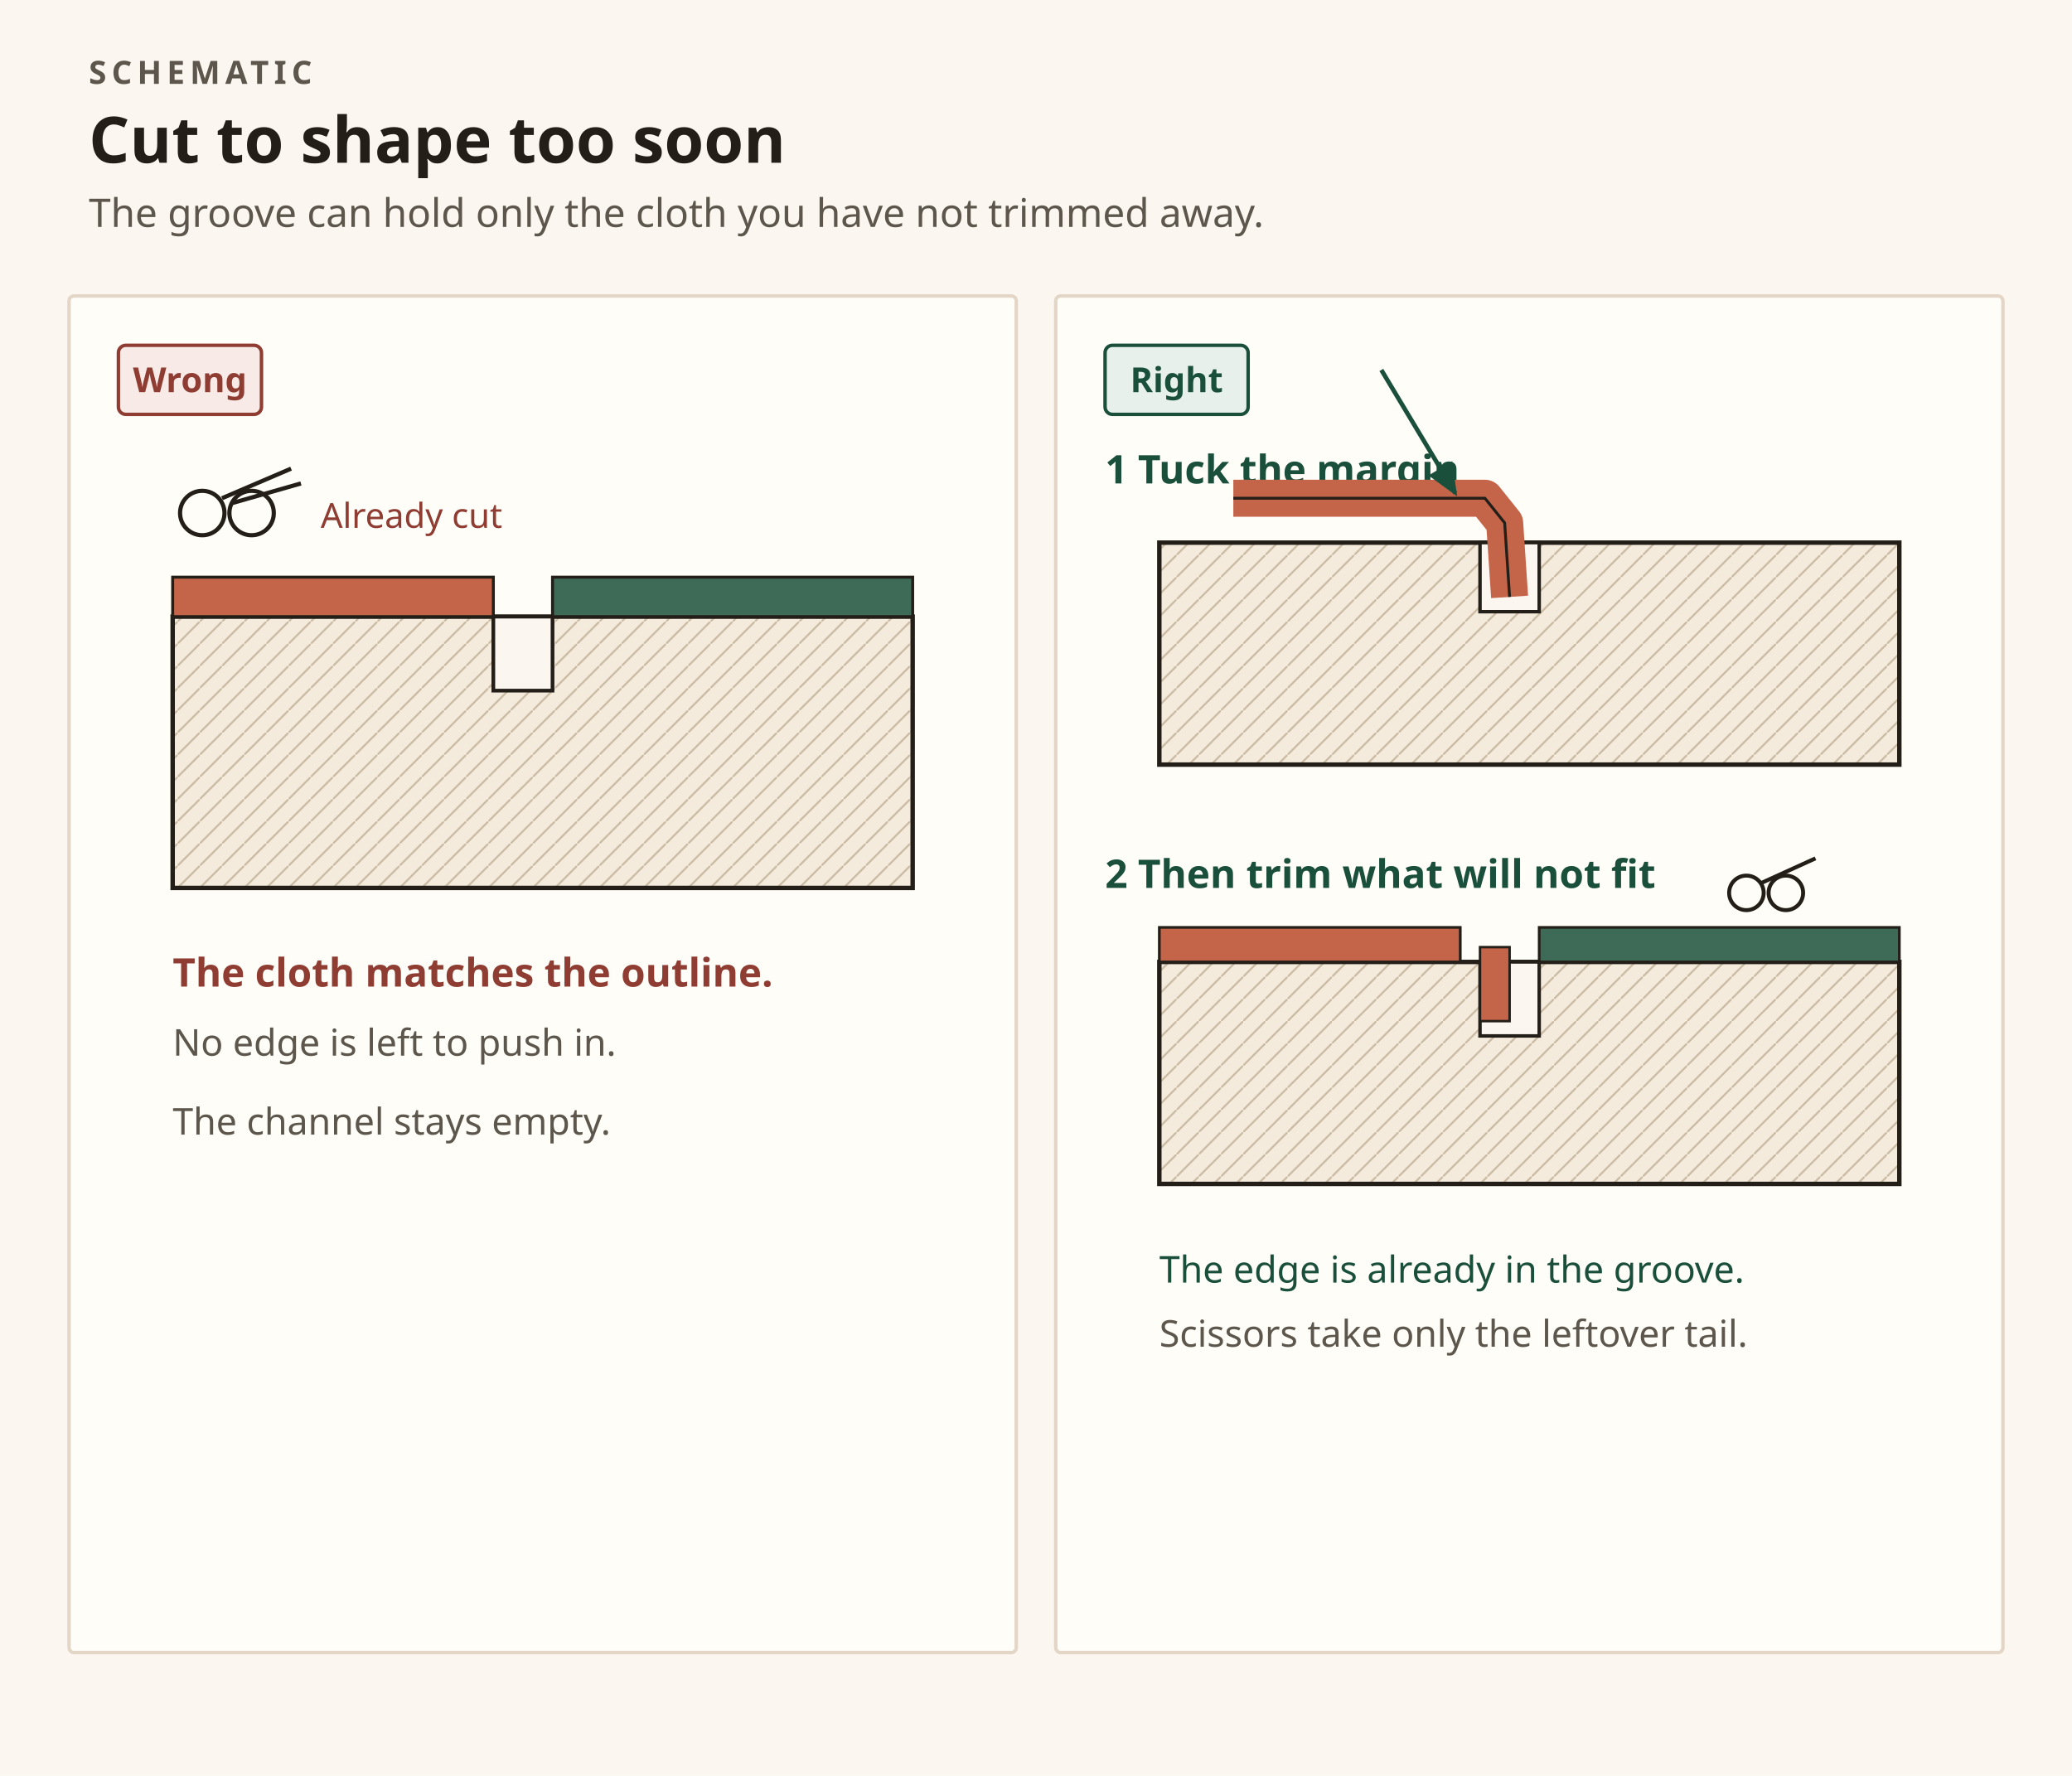
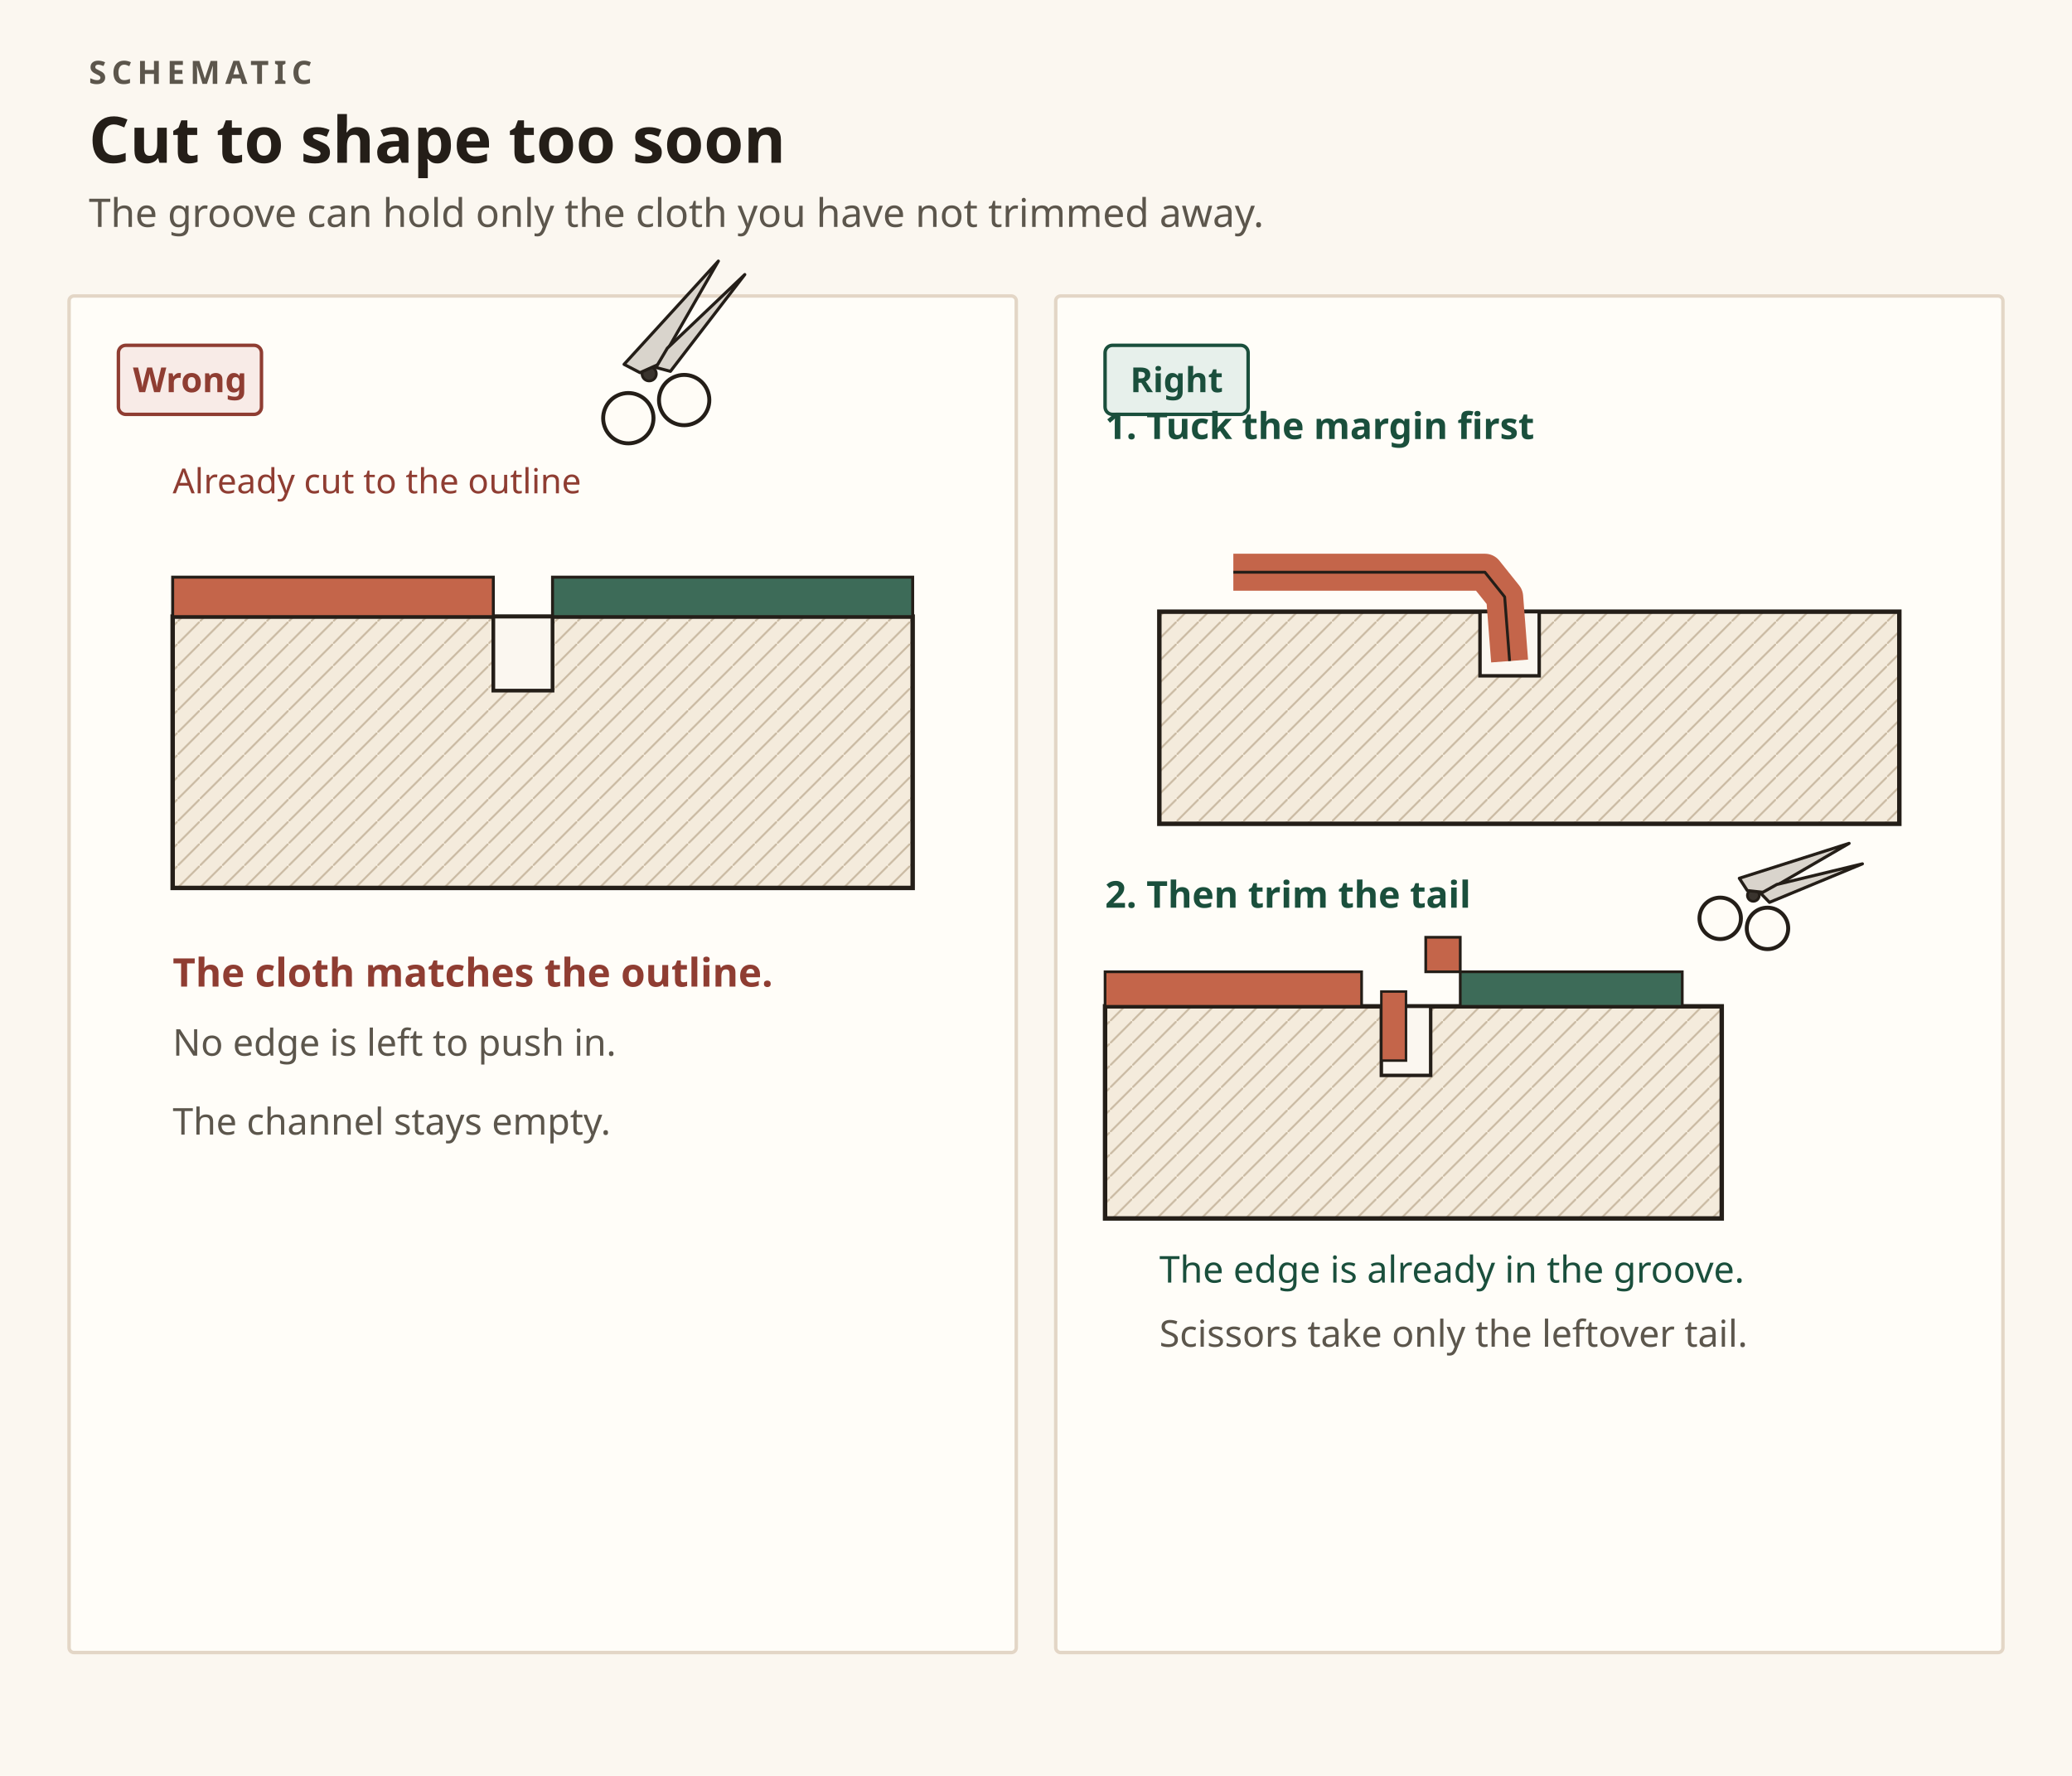
<svg xmlns="http://www.w3.org/2000/svg" viewBox="0 0 840 720" width="840" height="720" font-family="Segoe UI, system-ui, sans-serif">
  <defs>
    <pattern id="foam" patternUnits="userSpaceOnUse" width="9" height="9">
      <rect width="9" height="9" fill="#f4ebdc" />
      <path d="M0 9 L9 0" stroke="#cbbba4" stroke-width="0.8" />
    </pattern>
    <pattern id="foamSide" patternUnits="userSpaceOnUse" width="9" height="9">
      <rect width="9" height="9" fill="#e7d8c4" />
      <path d="M0 9 L9 0" stroke="#cbbba4" stroke-width="0.8" />
    </pattern>
    <pattern id="foamDark" patternUnits="userSpaceOnUse" width="9" height="9">
      <rect width="9" height="9" fill="#d9c7b0" />
      <path d="M0 9 L9 0" stroke="#b7a48c" stroke-width="0.8" />
    </pattern>
    <marker id="arr" viewBox="0 0 10 10" refX="8.2" refY="5" markerWidth="8" markerHeight="8" orient="auto">
      <path d="M0 1.1 L9.2 5 L0 8.9 Z" fill="#241e18" />
    </marker>
    <marker id="arrW" viewBox="0 0 10 10" refX="8.2" refY="5" markerWidth="8" markerHeight="8" orient="auto">
      <path d="M0 1.1 L9.2 5 L0 8.9 Z" fill="#8f3d32" />
    </marker>
    <marker id="arrR" viewBox="0 0 10 10" refX="8.2" refY="5" markerWidth="8" markerHeight="8" orient="auto">
      <path d="M0 1.1 L9.2 5 L0 8.9 Z" fill="#1a4f3c" />
    </marker>
  </defs>
  <rect width="840" height="720" fill="#fbf7f0" />
  <text x="36" y="34" fill="#5c564c" font-size="13" font-weight="700" letter-spacing="0.16em">SCHEMATIC</text>
  <text x="36" y="66" fill="#241e18" font-size="26" font-weight="700">Cut to shape too soon</text>
  <text x="36" y="92" fill="#5c564c" font-size="16">The groove can hold only the cloth you have not trimmed away.</text>
  <rect x="28.00" y="120.00" width="384.00" height="550.00" rx="2" fill="#fffdf8" stroke="#e3d6c6" stroke-width="1.4" />
  <rect x="428.00" y="120.00" width="384.00" height="550.00" rx="2" fill="#fffdf8" stroke="#e3d6c6" stroke-width="1.4" />
  <rect x="48.00" y="140.00" width="58.00" height="28.00" rx="3" fill="#f8ebe7" stroke="#8f3d32" stroke-width="1.4" />
  <text x="77.0" y="159.0" fill="#8f3d32" font-size="14" font-weight="700" text-anchor="middle">Wrong</text>
  <rect x="448.00" y="140.00" width="58.00" height="28.00" rx="3" fill="#e7f0eb" stroke="#1a4f3c" stroke-width="1.4" />
  <text x="477.0" y="159.0" fill="#1a4f3c" font-size="14" font-weight="700" text-anchor="middle">Right</text>
-   <g transform="translate(70 190)" fill="none" stroke="#241e18" stroke-width="1.7">
-     <circle cx="12" cy="18" r="9" />
-     <circle cx="32" cy="18" r="9" />
-     <path d="M20 12 L48 0 M24 14 L52 6" />
+   <g transform="translate(250.0 155.0) rotate(-18)">
+     <circle cx="0" cy="15.3" r="10.2" fill="#fffcf6" stroke="#241e18" stroke-width="1.6" />
+     <circle cx="23.8" cy="15.3" r="10.2" fill="#fffcf6" stroke="#241e18" stroke-width="1.6" />
+     <circle cx="13.6" cy="0.8" r="2.9" fill="#3a342e" stroke="#241e18" stroke-width="1.1" />
+     <polygon points="10.2,-0.8 5.1,-6.0 54.4,-34.0 18.7,-1.7" fill="#d9d4cc" stroke="#241e18" stroke-width="1.25" stroke-linejoin="round" />
+     <polygon points="17.0,-0.8 23.8,-6.8 62.9,-25.5 22.1,2.5" fill="#d9d4cc" stroke="#241e18" stroke-width="1.25" stroke-linejoin="round" />
  </g>
-   <text x="130.0" y="214.0" fill="#8f3d32" font-size="14" font-weight="500" text-anchor="start">Already cut</text>
+   <text x="70.0" y="200.0" fill="#8f3d32" font-size="14" font-weight="500" text-anchor="start">Already cut to the outline</text>
  <rect x="70.00" y="250.00" width="300.00" height="110.00" rx="0" fill="url(#foam)" stroke="#241e18" stroke-width="1.8" />
  <rect x="200.00" y="250.00" width="24.00" height="30.00" rx="0" fill="#fbf7f0" stroke="#241e18" stroke-width="1.5" />
  <rect x="70.00" y="234.00" width="130.00" height="16.00" rx="0" fill="#c4654a" stroke="#241e18" stroke-width="1.2" />
  <rect x="224.00" y="234.00" width="146.00" height="16.00" rx="0" fill="#3d6b58" stroke="#241e18" stroke-width="1.2" />
  <text x="70.0" y="400.0" fill="#8f3d32" font-size="16" font-weight="700" text-anchor="start">The cloth matches the outline.</text>
  <text x="70.0" y="428.0" fill="#5c564c" font-size="15" font-weight="500" text-anchor="start">No edge is left to push in.</text>
  <text x="70.0" y="460.0" fill="#5c564c" font-size="15" font-weight="500" text-anchor="start">The channel stays empty.</text>
-   <text x="448.0" y="196.0" fill="#1a4f3c" font-size="16" font-weight="700" text-anchor="start">1  Tuck the margin</text>
-   <rect x="470.00" y="220.00" width="300.00" height="90.00" rx="0" fill="url(#foam)" stroke="#241e18" stroke-width="1.8" />
-   <rect x="600.00" y="220.00" width="24.00" height="28.00" rx="0" fill="#fbf7f0" stroke="#241e18" stroke-width="1.4" />
-   <path d="M 500.00 202.00 L 602.00 202.00 L 610.00 212.00 L 612.00 242.00" fill="none" stroke="#c4654a" stroke-width="15" stroke-linecap="butt" stroke-linejoin="round" />
-   <path d="M 500.00 202.00 L 602.00 202.00 L 610.00 212.00 L 612.00 242.00" fill="none" stroke="#241e18" stroke-width="1.15" stroke-linecap="butt" stroke-linejoin="round" />
-   <line x1="560.00" y1="150.00" x2="590.00" y2="200.00" stroke="#1a4f3c" stroke-width="1.8" fill="none" marker-end="url(#arrR)" />
-   <text x="448.0" y="360.0" fill="#1a4f3c" font-size="16" font-weight="700" text-anchor="start">2  Then trim what will not fit</text>
-   <rect x="470.00" y="390.00" width="300.00" height="90.00" rx="0" fill="url(#foam)" stroke="#241e18" stroke-width="1.8" />
-   <rect x="600.00" y="390.00" width="24.00" height="30.00" rx="0" fill="#fbf7f0" stroke="#241e18" stroke-width="1.4" />
-   <rect x="470.00" y="376.00" width="122.00" height="14.00" rx="0" fill="#c4654a" stroke="#241e18" stroke-width="1.1" />
-   <rect x="600.00" y="384.00" width="12.00" height="30.00" rx="0" fill="#c4654a" stroke="#241e18" stroke-width="1" />
-   <rect x="624.00" y="376.00" width="146.00" height="14.00" rx="0" fill="#3d6b58" stroke="#241e18" stroke-width="1.1" />
-   <g transform="translate(700 348)" fill="none" stroke="#241e18" stroke-width="1.6">
-     <circle cx="8" cy="14" r="7" />
-     <circle cx="24" cy="14" r="7" />
-     <path d="M14 10 L36 0" />
+   <text x="448.0" y="178.0" fill="#1a4f3c" font-size="15" font-weight="700" text-anchor="start">1. Tuck the margin first</text>
+   <rect x="470.00" y="248.00" width="300.00" height="86.00" rx="0" fill="url(#foam)" stroke="#241e18" stroke-width="1.8" />
+   <rect x="600.00" y="248.00" width="24.00" height="26.00" rx="0" fill="#fbf7f0" stroke="#241e18" stroke-width="1.4" />
+   <path d="M 500.00 232.00 L 602.00 232.00 L 610.00 242.00 L 612.00 268.00" fill="none" stroke="#c4654a" stroke-width="15" stroke-linecap="butt" stroke-linejoin="round" />
+   <path d="M 500.00 232.00 L 602.00 232.00 L 610.00 242.00 L 612.00 268.00" fill="none" stroke="#241e18" stroke-width="1.15" stroke-linecap="butt" stroke-linejoin="round" />
+   <text x="448.0" y="368.0" fill="#1a4f3c" font-size="15" font-weight="700" text-anchor="start">2. Then trim the tail</text>
+   <rect x="448.00" y="408.00" width="250.00" height="86.00" rx="0" fill="url(#foam)" stroke="#241e18" stroke-width="1.8" />
+   <rect x="560.00" y="408.00" width="20.00" height="28.00" rx="0" fill="#fbf7f0" stroke="#241e18" stroke-width="1.4" />
+   <rect x="448.00" y="394.00" width="104.00" height="14.00" rx="0" fill="#c4654a" stroke="#241e18" stroke-width="1.1" />
+   <rect x="560.00" y="402.00" width="10.00" height="28.00" rx="0" fill="#c4654a" stroke="#241e18" stroke-width="1" />
+   <rect x="578.00" y="380.00" width="14.00" height="14.00" rx="0" fill="#c4654a" stroke="#241e18" stroke-width="1.1" />
+   <rect x="592.00" y="394.00" width="90.00" height="14.00" rx="0" fill="#3d6b58" stroke="#241e18" stroke-width="1.1" />
+   <g transform="translate(700.0 360.0) rotate(12)">
+     <circle cx="0" cy="12.6" r="8.4" fill="#fffcf6" stroke="#241e18" stroke-width="1.6" />
+     <circle cx="19.6" cy="12.6" r="8.4" fill="#fffcf6" stroke="#241e18" stroke-width="1.6" />
+     <circle cx="11.2" cy="0.7" r="2.4" fill="#3a342e" stroke="#241e18" stroke-width="1.1" />
+     <polygon points="8.4,-0.7 4.2,-4.9 44.8,-28.0 15.4,-1.4" fill="#d9d4cc" stroke="#241e18" stroke-width="1.25" stroke-linejoin="round" />
+     <polygon points="14.0,-0.7 19.6,-5.6 51.8,-21.0 18.2,2.1" fill="#d9d4cc" stroke="#241e18" stroke-width="1.25" stroke-linejoin="round" />
  </g>
  <text x="470.0" y="520.0" fill="#1a4f3c" font-size="15" font-weight="500" text-anchor="start">The edge is already in the groove.</text>
  <text x="470.0" y="546.0" fill="#5c564c" font-size="15" font-weight="500" text-anchor="start">Scissors take only the leftover tail.</text>
</svg>
